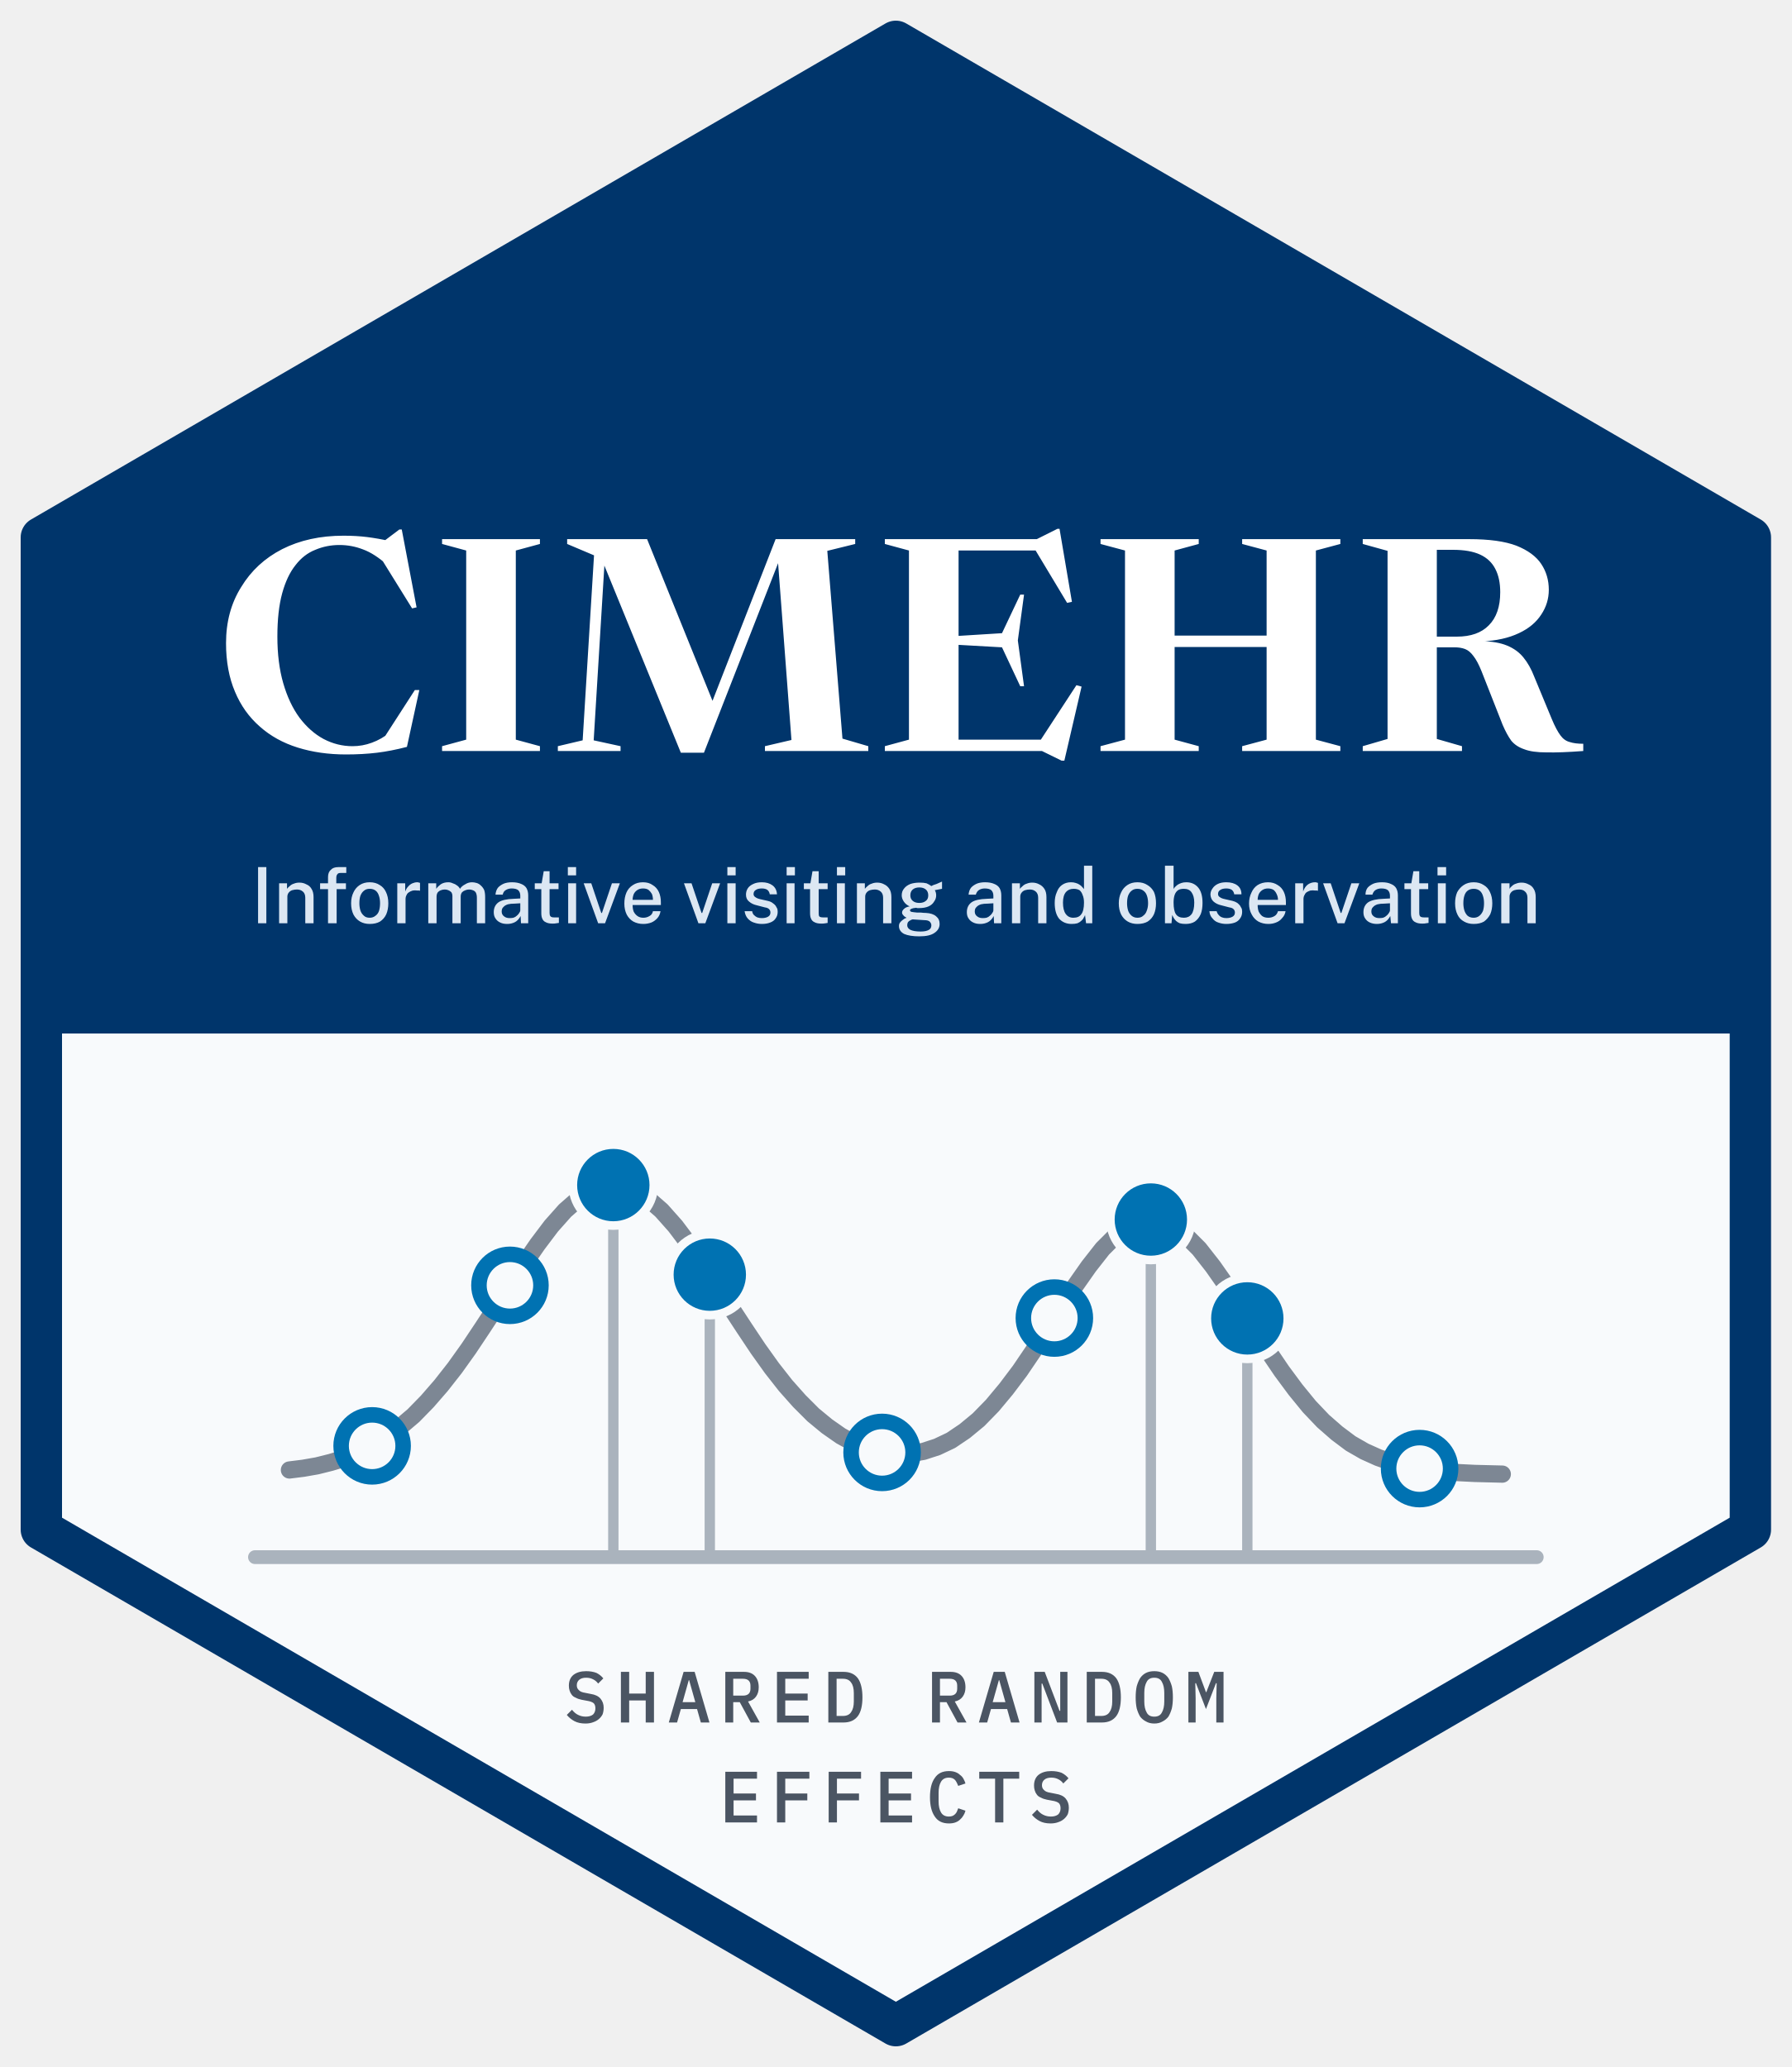
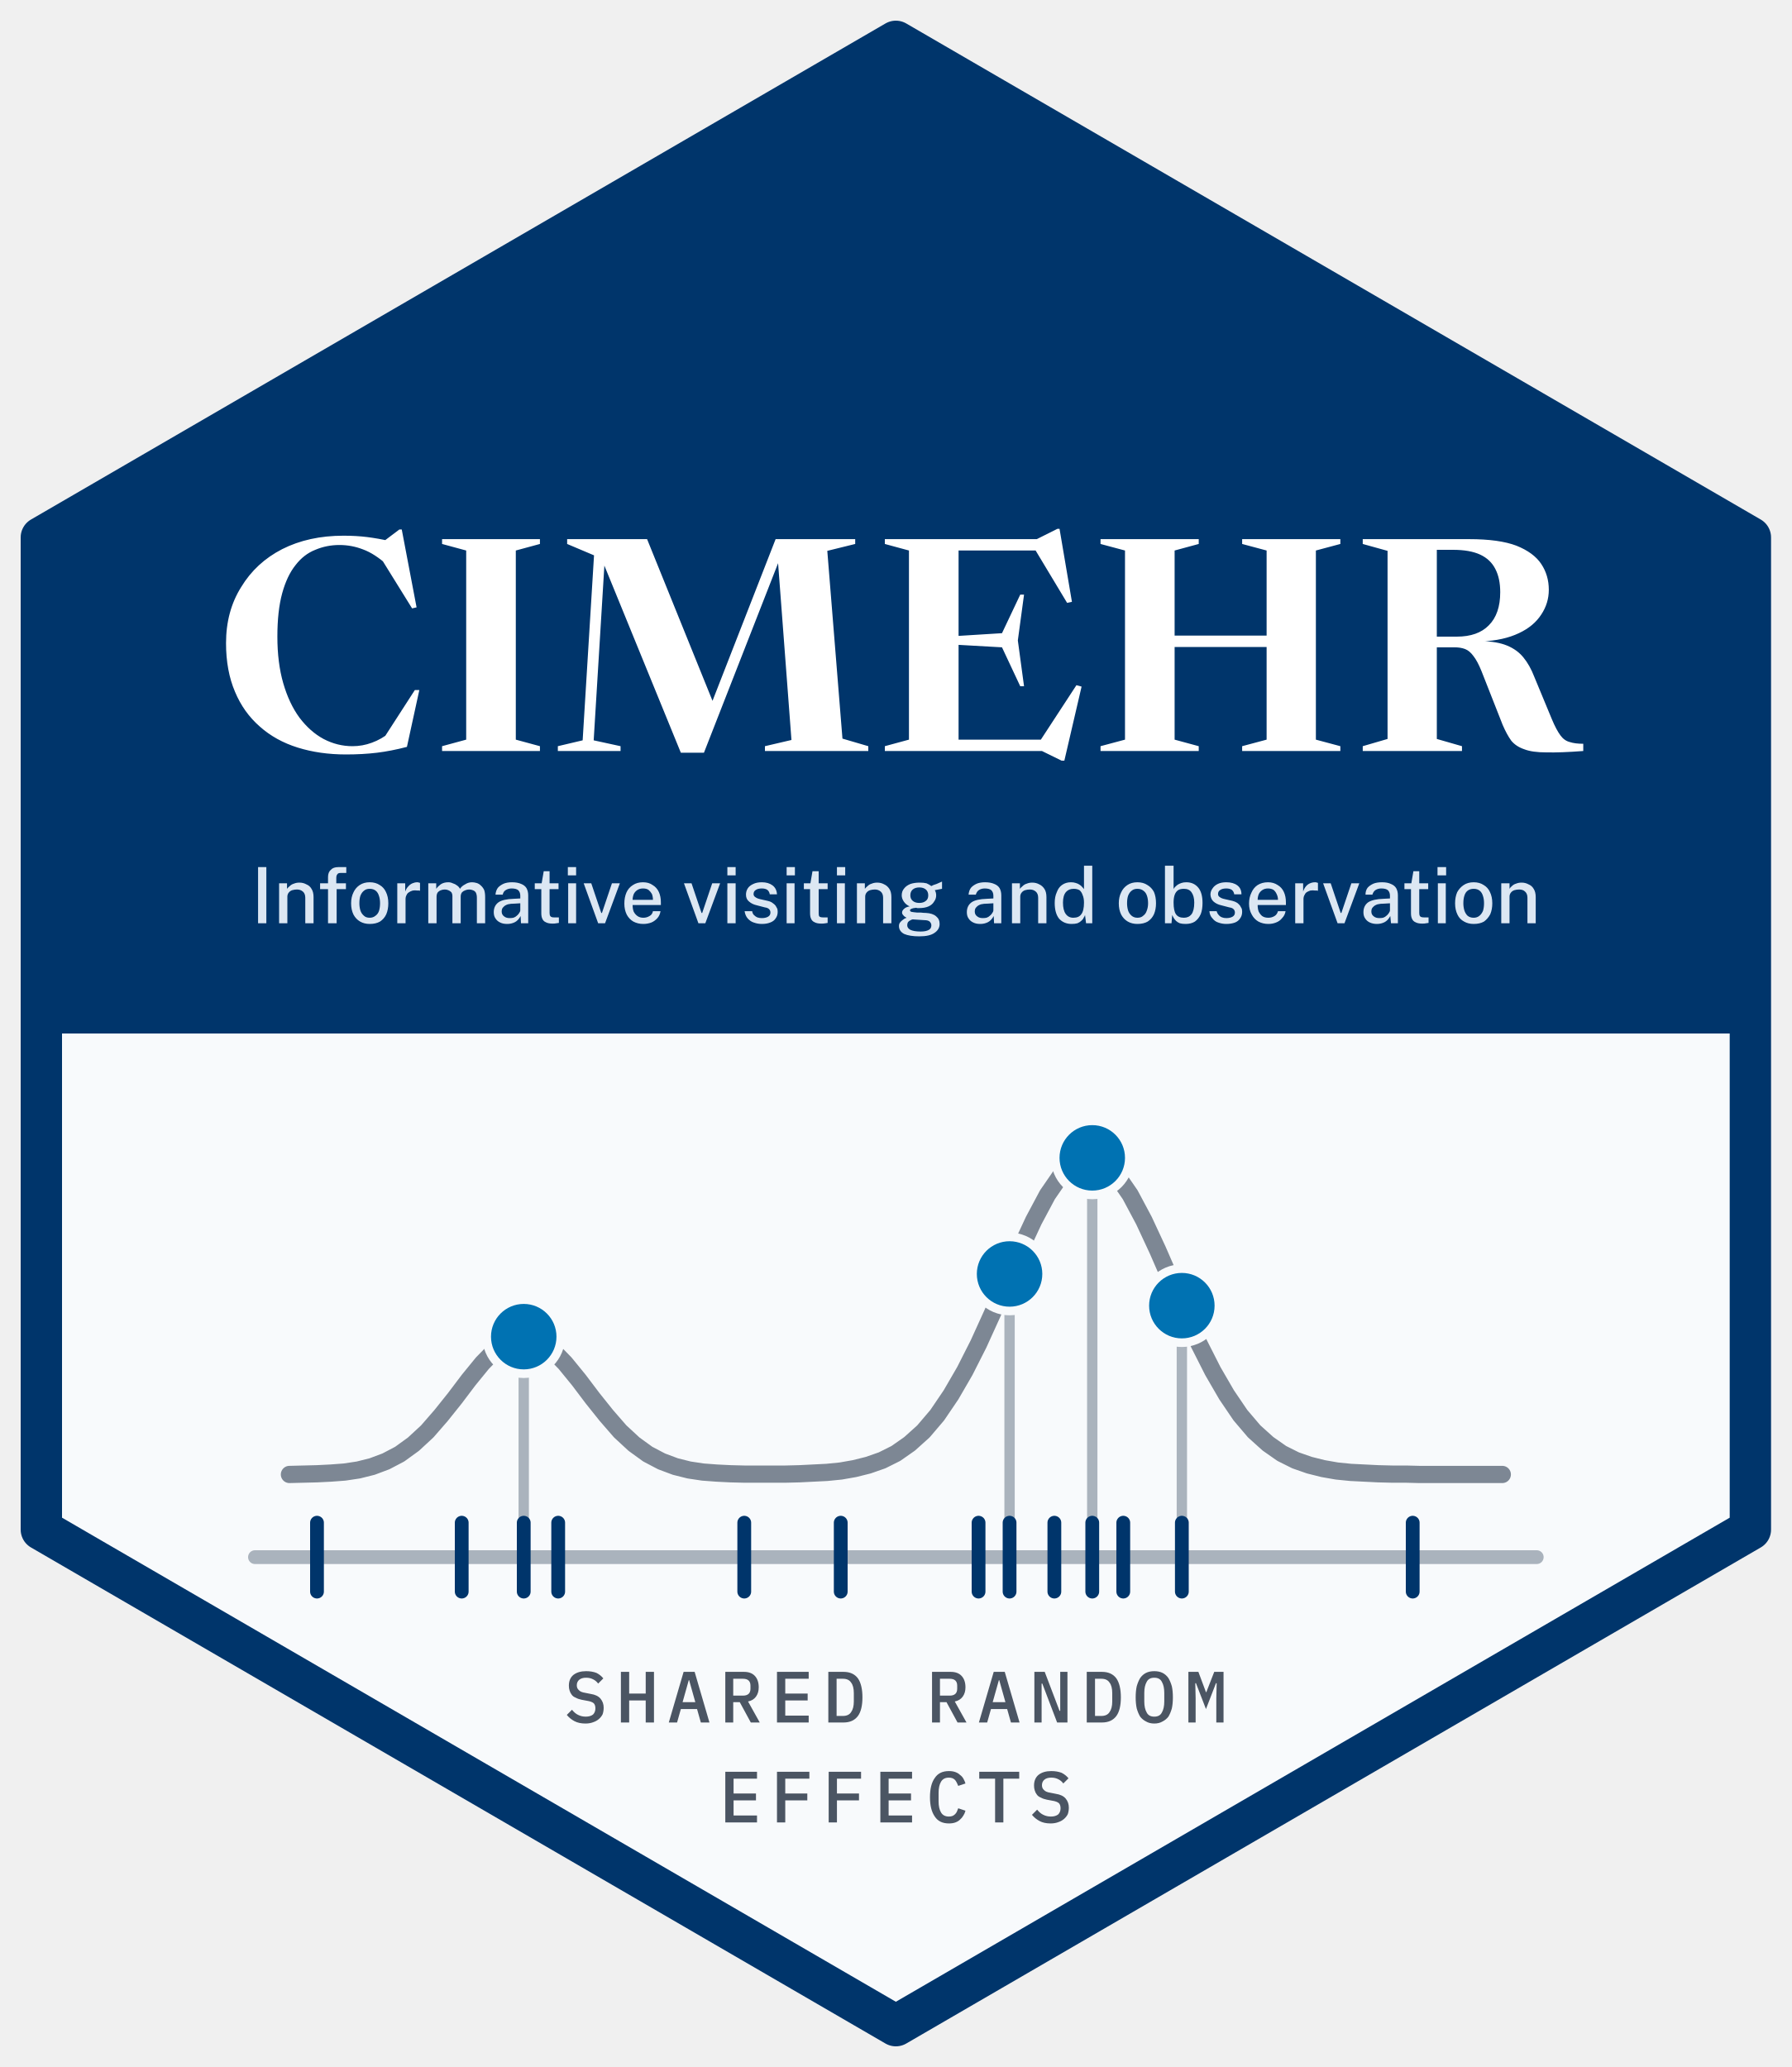
<svg xmlns="http://www.w3.org/2000/svg" width="520" height="600" viewBox="0 0 520 600" role="img" aria-labelledby="t d">
  <path d="M260 12 508 156v288L260 588 12 444V156Z" fill="#f8fafc" />
  <path d="M260 12 508 156V300H12V156Z" fill="#00356b" />
  <path d="M102.3 216.6Q105.2 216.6 107.9 215.6Q110.7 214.6 113.3 212.5L111.3 214.4L120.4 200.3H121.7L118.1 216.8Q113.5 218 109.4 218.5Q105.3 219 100.4 219Q92.8 219 86.4 217Q80 215 75.4 210.9Q70.7 206.8 68.2 200.8Q65.6 194.7 65.6 186.7Q65.6 177.4 70 170.4Q74.3 163.3 81.9 159.4Q89.6 155.5 99.7 155.5Q103.4 155.5 106.6 155.9Q109.7 156.3 113.5 157.1L110.2 158L115.9 153.7H116.6L120.9 176.3L119.6 176.6L109.8 160.8L112.5 164.1Q108.7 160.7 105.4 159.5Q102.1 158.2 98.5 158.2Q94.8 158.2 91.5 159.6Q88.2 160.9 85.8 164Q83.3 167.1 81.9 172.2Q80.5 177.3 80.5 184.8Q80.5 192.4 82.2 198.3Q83.9 204.2 86.9 208.3Q90 212.4 93.9 214.5Q97.9 216.6 102.3 216.6ZM156.7 216.6V218H128.3V216.6L135.3 214.7V159.8L128.3 157.9V156.5H156.7V157.9L149.7 159.8V214.7ZM244.5 214.4 252 216.6V218H222V216.6L229.7 214.8L225.7 161.9L226.4 162L204.3 218.5H197.6L174.8 162.7L175.5 162.6L172.3 214.9L180.1 216.6V218H161.9V216.6L169.1 214.9L172.4 161.2L164.6 157.9V156.5H187.8L207.5 205.2H206.1L225.1 156.5H248.2V157.9L240.1 159.9ZM297.2 172.6 295.4 185.9 297.2 199.2H296.1L290.8 187.9L273.1 186.9V184.9L290.8 183.8L296.1 172.6ZM311.1 174.7 309.7 175 299.6 158.2 306.5 159.8H269.8V156.5H300.9L306.9 153.5H307.5ZM301.1 216.2 312.4 198.9 313.9 199.3 308.9 220.8H308.1L302.4 218H269.8V214.7H307.5ZM256.8 218V216.6L263.8 214.7V159.8L256.8 157.9V156.5H278.2V218ZM340.9 214.7 347.9 216.6V218H319.4V216.6L326.5 214.7V159.8L319.4 157.9V156.5H347.9V157.9L340.9 159.8ZM381.9 214.7 389 216.6V218H360.5V216.6L367.6 214.7V159.8L360.5 157.9V156.5H389V157.9L381.9 159.8ZM333 187.8V184.5H375.3V187.8ZM422.8 184.8Q428.9 184.8 432.1 181.5Q435.4 178.2 435.4 171.9Q435.4 167.9 434 165.2Q432.6 162.4 429.6 161Q426.6 159.6 421.7 159.6H405.6L408 156.5H426.4Q435.1 156.5 440.1 158.4Q445.1 160.4 447.3 163.7Q449.5 167 449.5 171.2Q449.5 175.1 447.3 178.4Q445.1 181.8 440.8 183.8Q436.4 185.9 430 186.2V186.1Q434.5 186.2 437.4 187.4Q440.3 188.6 442.1 190.8Q444 193.1 445.3 196.5L450.4 208.8Q451.7 211.9 452.9 213.5Q454 215 455.6 215.4Q457.1 215.9 459.5 215.9V218Q452.9 218.5 448.8 218.4Q444.7 218.4 442.4 217.5Q440 216.7 438.6 215Q437.3 213.2 436.1 210.4L430 194.9Q428.8 191.9 427.6 190.4Q426.5 188.9 425.2 188.4Q423.9 187.9 422.1 187.9H407.7L405.2 184.8ZM417 156.5V214.5L424.3 216.6V218H395.5V216.6L402.7 214.5V159.9L395.5 157.9V156.5Z" fill="#fff" />
  <path d="M74.9 268V251.7H77.3V268ZM81 268V256.4H83.3V258Q83.6 257.6 84.1 257.2Q84.6 256.7 85.3 256.5Q86 256.2 86.9 256.2Q88 256.2 88.9 256.7Q89.9 257.1 90.4 258Q91 258.9 91 260.4V268H88.6V260.6Q88.6 259.4 87.9 258.8Q87.2 258.2 86.2 258.2Q85.5 258.2 84.8 258.4Q84.2 258.6 83.8 259.1Q83.4 259.6 83.4 260.3V268ZM95.2 268V258.1H92.9V256.4H95.2V254.6Q95.2 253.2 96 252.5Q96.7 251.7 98.2 251.7H100.5L100.5 253.4H98.8Q98.1 253.4 97.9 253.8Q97.6 254.1 97.6 254.9V256.4H100.4V258.1H97.7V268ZM107.3 268.2Q105.7 268.2 104.5 267.5Q103.3 266.8 102.6 265.5Q101.9 264.1 101.9 262.2Q101.9 260.4 102.6 259Q103.2 257.7 104.4 256.9Q105.6 256.1 107.3 256.1Q109 256.1 110.2 256.9Q111.4 257.6 112 258.9Q112.7 260.3 112.7 262.2Q112.7 264 112.1 265.4Q111.5 266.7 110.3 267.5Q109.1 268.2 107.3 268.2ZM107.3 266.4Q108.3 266.4 109 265.8Q109.7 265.3 110 264.4Q110.3 263.4 110.3 262.2Q110.3 261 110 260.1Q109.7 259.1 109.1 258.6Q108.4 258 107.3 258Q106.3 258 105.7 258.5Q105 259 104.6 260Q104.3 260.9 104.3 262.2Q104.3 263.3 104.6 264.3Q104.9 265.2 105.6 265.8Q106.2 266.4 107.3 266.4ZM115.3 268V256.4H117.6V258.8Q117.9 257.9 118.5 257.3Q119 256.7 119.7 256.4Q120.4 256.1 121.1 256.1Q121.4 256.1 121.6 256.2Q121.8 256.2 121.9 256.3V258.6Q121.8 258.5 121.6 258.5Q121.3 258.5 121.2 258.5Q120.4 258.4 119.8 258.5Q119.1 258.7 118.7 259Q118.2 259.3 118 259.8Q117.7 260.3 117.7 261V268ZM124.3 268V256.4H126.6V258Q127.1 257.3 127.9 256.7Q128.8 256.1 130.1 256.1Q130.8 256.1 131.4 256.4Q132.1 256.6 132.6 257Q133.2 257.4 133.5 258Q134 257.2 135 256.7Q135.9 256.1 137 256.1Q137.6 256.1 138.3 256.3Q139 256.5 139.5 257Q140.1 257.5 140.5 258.3Q140.8 259.1 140.8 260.4V268H138.4V260.6Q138.4 259.7 138.1 259.1Q137.8 258.6 137.2 258.4Q136.7 258.2 136.2 258.2Q135.6 258.2 135.1 258.4Q134.5 258.6 134.1 259Q133.7 259.5 133.7 260.3V268H131.3V260.1Q131.3 259.5 131 259Q130.6 258.6 130.1 258.4Q129.6 258.2 129.1 258.2Q128.5 258.2 128 258.4Q127.4 258.6 127 259.1Q126.7 259.6 126.7 260.3V268ZM147.2 268.2Q146 268.2 145.2 267.8Q144.3 267.4 143.8 266.6Q143.3 265.9 143.3 264.8Q143.3 262.9 144.7 261.9Q146 261 149.1 260.9L151 260.8V260Q151 259 150.4 258.4Q149.8 257.9 148.5 257.9Q147.6 257.9 146.9 258.3Q146.1 258.7 145.9 259.7H143.8Q143.9 258.5 144.5 257.7Q145.1 257 146.2 256.5Q147.2 256.1 148.6 256.1Q150.2 256.1 151.3 256.6Q152.3 257 152.8 257.8Q153.3 258.7 153.3 259.9V268H151.2L151.1 265.9Q150.4 267.2 149.4 267.7Q148.4 268.2 147.2 268.2ZM147.9 266.5Q148.5 266.5 149 266.4Q149.6 266.2 150 265.8Q150.4 265.5 150.7 265Q151 264.6 151 264.2V262.2L149.4 262.3Q148.2 262.3 147.4 262.5Q146.5 262.8 146.1 263.3Q145.6 263.7 145.6 264.6Q145.6 265.5 146.3 266Q146.9 266.5 147.9 266.5ZM160.4 268.1Q159.1 268.1 158.4 267.7Q157.7 267.4 157.4 266.7Q157.1 266.1 157.1 265.1V258.1H155.2V256.4H157.2L157.8 252.9H159.5V256.4H162.1V258.1H159.5L159.5 265Q159.5 265.6 159.7 265.9Q159.8 266.1 160.1 266.2Q160.3 266.3 160.8 266.3H162.2V267.9Q162 267.9 161.5 268Q161.1 268.1 160.4 268.1ZM164.9 268V256.4H167.2V268ZM164.8 254.1V251.7H167.2V254.1ZM173.6 268 169.4 256.4H171.6L174.5 265H174.7L177.6 256.4H179.9L175.6 268ZM186.7 268.2Q185.1 268.2 183.8 267.5Q182.6 266.8 181.9 265.5Q181.2 264.1 181.2 262.3Q181.2 260.5 181.8 259.1Q182.4 257.7 183.7 256.9Q184.9 256.1 186.6 256.1Q188.3 256.1 189.4 256.9Q190.6 257.6 191.2 258.9Q191.8 260.2 191.8 261.9V262.7H183.6Q183.6 263.8 183.9 264.6Q184.3 265.4 185 265.9Q185.7 266.4 186.7 266.4Q187.7 266.4 188.5 265.9Q189.3 265.5 189.5 264.5H191.7Q191.5 265.7 190.8 266.5Q190 267.4 189 267.8Q187.9 268.2 186.7 268.2ZM183.6 261.2H189.5Q189.5 260.3 189.2 259.5Q188.8 258.8 188.2 258.3Q187.6 257.9 186.6 257.9Q185.6 257.9 184.9 258.4Q184.2 258.9 183.9 259.6Q183.6 260.4 183.6 261.2ZM202.7 268 198.5 256.4H200.7L203.6 265H203.8L206.7 256.4H209L204.7 268ZM211.1 268V256.4H213.5V268ZM211.1 254.1V251.7H213.5V254.1ZM221.1 268.2Q219.9 268.2 218.8 267.8Q217.8 267.5 217 266.6Q216.3 265.8 216.1 264.5H218.3Q218.4 265.2 218.8 265.6Q219.3 266.1 219.8 266.3Q220.4 266.5 221.1 266.5Q222.2 266.5 222.9 266.1Q223.6 265.7 223.6 264.9Q223.6 264.3 223.2 263.9Q222.8 263.5 222 263.4L219.7 262.8Q218.3 262.5 217.4 261.7Q216.5 261 216.5 259.7Q216.5 258.7 217 257.9Q217.5 257.1 218.6 256.6Q219.6 256.1 221.1 256.1Q223 256.1 224.2 257Q225.4 257.9 225.5 259.6H223.4Q223.3 258.8 222.7 258.3Q222.1 257.9 221.1 257.9Q220 257.9 219.4 258.3Q218.7 258.7 218.7 259.5Q218.7 260.1 219.2 260.4Q219.7 260.8 220.6 261L222.8 261.5Q223.7 261.7 224.2 262.1Q224.8 262.5 225.1 262.9Q225.4 263.4 225.6 263.8Q225.7 264.3 225.7 264.7Q225.7 265.8 225.1 266.6Q224.6 267.4 223.5 267.8Q222.5 268.2 221.1 268.2ZM228.3 268V256.4H230.6V268ZM228.3 254.1V251.7H230.7V254.1ZM238.4 268.1Q237.1 268.1 236.4 267.7Q235.7 267.4 235.4 266.7Q235.1 266.1 235.1 265.1V258.1H233.3V256.4H235.2L235.8 252.9H237.6V256.4H240.2V258.1H237.6L237.6 265Q237.6 265.6 237.7 265.9Q237.8 266.1 238.1 266.2Q238.4 266.3 238.9 266.3H240.2V267.9Q240 267.9 239.6 268Q239.1 268.1 238.4 268.1ZM242.9 268V256.4H245.2V268ZM242.9 254.1V251.7H245.3V254.1ZM248.7 268V256.4H251V258Q251.3 257.6 251.8 257.2Q252.3 256.7 253 256.5Q253.7 256.2 254.6 256.2Q255.7 256.2 256.6 256.7Q257.5 257.1 258.1 258Q258.7 258.9 258.7 260.4V268H256.3V260.6Q256.3 259.4 255.6 258.8Q254.9 258.2 253.9 258.2Q253.2 258.2 252.5 258.4Q251.9 258.6 251.5 259.1Q251.1 259.6 251.1 260.3V268ZM266.8 271.8Q264 271.8 262.4 271.1Q260.9 270.3 260.9 268.8Q260.9 268.2 261.2 267.8Q261.5 267.4 261.9 267.1Q262.3 266.8 262.6 266.6Q263 266.5 263.1 266.4Q262.9 266.3 262.6 266.1Q262.3 265.9 262.1 265.6Q261.8 265.3 261.8 264.9Q261.8 264.3 262.4 263.8Q262.9 263.3 264 263.1Q262.9 262.6 262.3 261.7Q261.7 260.8 261.7 259.9Q261.7 258.7 262.4 257.9Q263 257.1 264.2 256.6Q265.4 256.2 266.9 256.2Q268.1 256.2 268.9 256.4Q269.6 256.7 270.3 257.2Q270.5 257.1 270.9 256.9Q271.3 256.8 271.8 256.6Q272.2 256.4 272.7 256.2Q273.1 256 273.4 255.9L273.4 258L271.3 258.4Q271.5 258.7 271.6 259.1Q271.7 259.5 271.7 259.9Q271.7 260.9 271.1 261.7Q270.6 262.6 269.5 263.1Q268.4 263.6 266.7 263.6Q266.6 263.6 266.3 263.6Q266.1 263.6 265.9 263.5Q264.9 263.6 264.5 263.8Q264.1 264 264.1 264.2Q264.1 264.6 264.6 264.7Q265.1 264.8 266.2 264.9Q266.7 264.9 267.3 264.9Q268 265 268.7 265Q270.7 265.1 271.7 266Q272.7 266.8 272.7 268.2Q272.7 269.8 271.2 270.8Q269.8 271.8 266.8 271.8ZM267.2 270.4Q268.8 270.4 269.6 269.9Q270.3 269.5 270.3 268.6Q270.3 268 269.8 267.5Q269.3 267.1 268.3 267.1L265.2 266.9Q264.8 266.8 264.3 267.1Q263.8 267.3 263.5 267.7Q263.3 268.1 263.3 268.6Q263.3 269.4 264.2 269.9Q265.2 270.4 267.2 270.4ZM266.8 262.1Q268 262.1 268.7 261.5Q269.4 261 269.4 259.9Q269.4 258.8 268.7 258.2Q268 257.6 266.8 257.6Q265.6 257.6 264.9 258.2Q264.2 258.8 264.2 259.9Q264.2 260.9 264.9 261.5Q265.6 262.1 266.8 262.1ZM284.5 268.2Q283.3 268.2 282.5 267.8Q281.6 267.4 281.1 266.6Q280.6 265.9 280.6 264.8Q280.6 262.9 282 261.9Q283.3 261 286.4 260.9L288.3 260.8V260Q288.3 259 287.7 258.4Q287.1 257.9 285.8 257.9Q284.9 257.9 284.2 258.3Q283.5 258.7 283.2 259.7H281.1Q281.2 258.5 281.8 257.7Q282.4 257 283.5 256.5Q284.5 256.1 285.9 256.1Q287.5 256.1 288.6 256.6Q289.6 257 290.1 257.8Q290.6 258.7 290.6 259.9V268H288.5L288.4 265.9Q287.7 267.2 286.7 267.7Q285.7 268.2 284.5 268.2ZM285.2 266.5Q285.8 266.5 286.3 266.4Q286.9 266.2 287.3 265.8Q287.7 265.5 288 265Q288.3 264.6 288.3 264.2V262.2L286.7 262.3Q285.5 262.3 284.7 262.5Q283.8 262.8 283.4 263.3Q282.9 263.7 282.9 264.6Q282.9 265.5 283.6 266Q284.2 266.5 285.2 266.5ZM293.7 268V256.4H296V258Q296.3 257.6 296.8 257.2Q297.3 256.7 298 256.5Q298.7 256.2 299.6 256.2Q300.7 256.2 301.6 256.7Q302.5 257.1 303.1 258Q303.7 258.9 303.7 260.4V268H301.3V260.6Q301.3 259.4 300.6 258.8Q299.9 258.2 298.9 258.2Q298.2 258.2 297.5 258.4Q296.9 258.6 296.5 259.1Q296.1 259.6 296.1 260.3V268ZM311 268.2Q308.8 268.2 307.4 266.7Q306.1 265.1 306.1 262.1Q306.1 260.3 306.7 259Q307.2 257.6 308.2 256.9Q309.3 256.1 310.8 256.1Q311.6 256.1 312.2 256.3Q312.9 256.5 313.3 256.8Q313.8 257.1 314.1 257.5Q314.4 257.8 314.6 258.1V251.3H317V268H315.2L314.9 265.6Q314.8 266 314.5 266.4Q314.3 266.9 313.8 267.3Q313.4 267.7 312.7 268Q312 268.2 311 268.2ZM311.5 266.4Q313.1 266.4 313.8 265.4Q314.6 264.4 314.6 262Q314.6 260.7 314.2 259.8Q313.9 258.9 313.3 258.4Q312.6 258 311.6 258Q310.2 258 309.4 258.9Q308.5 259.9 308.5 262Q308.5 264.2 309.3 265.3Q310.1 266.4 311.5 266.4ZM330.1 268.2Q328.5 268.2 327.3 267.5Q326.1 266.8 325.4 265.5Q324.7 264.1 324.7 262.2Q324.7 260.4 325.4 259Q326 257.7 327.2 256.9Q328.4 256.1 330.1 256.1Q331.8 256.1 333 256.9Q334.2 257.6 334.9 258.9Q335.5 260.3 335.5 262.2Q335.5 264 334.9 265.4Q334.3 266.7 333.1 267.5Q331.9 268.2 330.1 268.2ZM330.1 266.4Q331.2 266.4 331.8 265.8Q332.5 265.3 332.8 264.4Q333.2 263.4 333.2 262.2Q333.2 261 332.9 260.1Q332.6 259.1 331.9 258.6Q331.2 258 330.1 258Q329.1 258 328.5 258.5Q327.8 259 327.4 260Q327.1 260.9 327.1 262.2Q327.1 263.3 327.4 264.3Q327.7 265.2 328.4 265.8Q329.1 266.4 330.1 266.4ZM344.1 268.2Q343.1 268.2 342.4 268Q341.7 267.7 341.3 267.3Q340.9 266.9 340.6 266.4Q340.4 266 340.2 265.6L340 268H338.1V251.3H340.6V258.1Q340.7 257.8 341 257.5Q341.4 257.1 341.8 256.8Q342.3 256.5 342.9 256.3Q343.5 256.1 344.3 256.1Q346.5 256.1 347.8 257.7Q349 259.2 349 262.1Q349 264 348.5 265.3Q347.9 266.7 346.8 267.5Q345.7 268.2 344.1 268.2ZM343.6 266.4Q345 266.4 345.8 265.4Q346.6 264.3 346.6 262Q346.6 260.1 345.8 259Q345.1 258 343.6 258Q342.5 258 341.9 258.4Q341.2 258.9 340.9 259.8Q340.6 260.7 340.6 262Q340.6 264.4 341.3 265.4Q342 266.4 343.6 266.4ZM355.9 268.2Q354.7 268.2 353.6 267.8Q352.6 267.5 351.9 266.6Q351.1 265.8 351 264.5H353.1Q353.3 265.2 353.7 265.6Q354.1 266.1 354.7 266.3Q355.2 266.5 355.9 266.5Q357 266.5 357.7 266.1Q358.4 265.7 358.4 264.9Q358.4 264.3 358 263.9Q357.6 263.5 356.8 263.4L354.5 262.8Q353.1 262.5 352.2 261.7Q351.4 261 351.3 259.7Q351.3 258.7 351.9 257.9Q352.4 257.1 353.4 256.6Q354.4 256.1 355.9 256.1Q357.9 256.1 359.1 257Q360.3 257.9 360.3 259.6H358.2Q358.1 258.8 357.5 258.3Q356.9 257.9 355.9 257.9Q354.8 257.9 354.2 258.3Q353.5 258.7 353.5 259.5Q353.5 260.1 354 260.4Q354.5 260.8 355.5 261L357.7 261.5Q358.5 261.7 359.1 262.1Q359.6 262.5 359.9 262.9Q360.2 263.4 360.4 263.8Q360.5 264.3 360.5 264.7Q360.5 265.8 359.9 266.6Q359.4 267.4 358.4 267.8Q357.3 268.2 355.9 268.2ZM368.1 268.2Q366.5 268.2 365.2 267.5Q364 266.8 363.3 265.5Q362.5 264.1 362.5 262.3Q362.5 260.5 363.2 259.1Q363.8 257.7 365 256.9Q366.3 256.1 368 256.1Q369.6 256.1 370.8 256.9Q372 257.6 372.6 258.9Q373.2 260.2 373.2 261.9V262.7H365Q365 263.8 365.3 264.6Q365.7 265.4 366.3 265.9Q367 266.4 368.1 266.4Q369.1 266.4 369.9 265.9Q370.6 265.5 370.9 264.5H373.1Q372.9 265.7 372.1 266.5Q371.4 267.4 370.3 267.8Q369.3 268.2 368.1 268.2ZM365 261.2H370.9Q370.9 260.3 370.5 259.5Q370.2 258.8 369.6 258.3Q368.9 257.9 368 257.9Q367 257.9 366.3 258.4Q365.6 258.9 365.3 259.6Q365 260.4 365 261.2ZM375.9 268V256.4H378.2V258.8Q378.5 257.9 379 257.3Q379.5 256.7 380.2 256.4Q380.9 256.1 381.7 256.1Q382 256.1 382.2 256.2Q382.4 256.2 382.5 256.3V258.6Q382.4 258.5 382.1 258.5Q381.9 258.5 381.7 258.5Q381 258.4 380.3 258.5Q379.7 258.7 379.2 259Q378.8 259.3 378.6 259.8Q378.3 260.3 378.3 261V268ZM388.2 268 384 256.4H386.2L389.1 265H389.3L392.2 256.4H394.5L390.2 268ZM399.6 268.2Q398.5 268.2 397.6 267.8Q396.7 267.4 396.2 266.6Q395.7 265.9 395.7 264.8Q395.7 262.9 397.1 261.9Q398.5 261 401.5 260.9L403.4 260.8V260Q403.4 259 402.8 258.4Q402.2 257.9 400.9 257.9Q400 257.9 399.3 258.3Q398.6 258.7 398.3 259.7H396.3Q396.3 258.5 396.9 257.7Q397.5 257 398.6 256.5Q399.6 256.1 401.1 256.1Q402.7 256.1 403.7 256.6Q404.7 257 405.2 257.8Q405.7 258.7 405.7 259.9V268H403.7L403.5 265.9Q402.8 267.2 401.8 267.7Q400.8 268.2 399.6 268.2ZM400.3 266.5Q400.9 266.5 401.4 266.4Q402 266.2 402.4 265.8Q402.8 265.5 403.1 265Q403.4 264.6 403.4 264.2V262.2L401.8 262.3Q400.6 262.3 399.8 262.5Q398.9 262.8 398.5 263.3Q398 263.7 398 264.6Q398 265.5 398.7 266Q399.3 266.5 400.3 266.5ZM412.8 268.1Q411.5 268.1 410.8 267.7Q410.1 267.4 409.8 266.7Q409.5 266.1 409.5 265.1V258.1H407.6V256.4H409.6L410.2 252.9H411.9V256.4H414.5V258.1H411.9L411.9 265Q411.9 265.6 412.1 265.9Q412.2 266.1 412.5 266.2Q412.8 266.3 413.3 266.3H414.6V267.9Q414.4 267.9 413.9 268Q413.5 268.1 412.8 268.1ZM417.3 268V256.4H419.6V268ZM417.2 254.1V251.7H419.7V254.1ZM427.7 268.2Q426.1 268.2 424.9 267.5Q423.6 266.8 423 265.5Q422.3 264.1 422.3 262.2Q422.3 260.4 422.9 259Q423.6 257.7 424.8 256.9Q426 256.1 427.7 256.1Q429.4 256.1 430.6 256.9Q431.8 257.6 432.4 258.9Q433.1 260.3 433.1 262.2Q433.1 264 432.5 265.4Q431.8 266.7 430.7 267.5Q429.5 268.2 427.7 268.2ZM427.7 266.4Q428.7 266.4 429.4 265.8Q430 265.3 430.4 264.4Q430.7 263.4 430.7 262.2Q430.7 261 430.4 260.1Q430.1 259.1 429.5 258.6Q428.8 258 427.7 258Q426.7 258 426 258.5Q425.3 259 425 260Q424.7 260.9 424.7 262.2Q424.7 263.3 425 264.3Q425.3 265.2 425.9 265.8Q426.6 266.4 427.7 266.4ZM435.7 268V256.4H438.1V258Q438.3 257.6 438.8 257.2Q439.3 256.7 440 256.5Q440.7 256.2 441.6 256.2Q442.7 256.2 443.6 256.7Q444.6 257.1 445.1 258Q445.7 258.9 445.7 260.4V268H443.3V260.6Q443.3 259.4 442.6 258.8Q442 258.2 440.9 258.2Q440.2 258.2 439.5 258.4Q438.9 258.6 438.5 259.1Q438.1 259.6 438.1 260.3V268Z" fill="#dce7f3" />
  <path d="M74 452H446" stroke="#aab3bd" stroke-width="4" stroke-linecap="round" />
-   <path d="M84 426.7 88 426.2 92 425.5 96 424.5 100 423.3 104 421.7 108 419.7 112 417.3 116 414.3 120 410.9 124 406.8 128 402.2 132 397.1 136 391.5 140 385.5 144 379.4 148 373.1 152 367 156 361.2 160 355.9 164 351.4 168 347.9 172 345.4 176 344.2 180 344.2 184 345.4 188 347.9 192 351.4 196 355.9 200 361.2 204 367 208 373.1 212 379.4 216 385.5 220 391.5 224 397.1 228 402.2 232 406.7 236 410.7 240 414 244 416.8 248 419 252 420.6 256 421.6 260 422.1 264 422 268 421.3 272 420 276 418.1 280 415.4 284 412.1 288 408 292 403.2 296 397.9 300 392 304 385.8 308 379.5 312 373.3 316 367.6 320 362.5 324 358.5 328 355.6 332 354.2 336 354.2 340 355.6 344 358.5 348 362.5 352 367.6 356 373.3 360 379.5 364 385.8 368 392.1 372 398 376 403.4 380 408.3 384 412.5 388 416 392 419 396 421.3 400 423.1 404 424.5 408 425.6 412 426.3 416 426.9 420 427.3 424 427.5 428 427.7 432 427.8 436 427.9" fill="none" stroke="#7d8794" stroke-width="5" stroke-linecap="round" stroke-linejoin="round" />
-   <path d="M178 452V344" stroke="#aab3bd" stroke-width="3" />
-   <path d="M206 452V370" stroke="#aab3bd" stroke-width="3" />
-   <path d="M334 452V354" stroke="#aab3bd" stroke-width="3" />
-   <path d="M362 452V382.7" stroke="#aab3bd" stroke-width="3" />
-   <circle cx="108" cy="419.7" r="9" fill="#f8fafc" stroke="#0072b2" stroke-width="4.5" />
-   <circle cx="148" cy="373.1" r="9" fill="#f8fafc" stroke="#0072b2" stroke-width="4.5" />
-   <circle cx="178" cy="344" r="10.5" fill="#0072b2" stroke="#f8fafc" stroke-width="5" paint-order="stroke" />
-   <circle cx="206" cy="370" r="10.5" fill="#0072b2" stroke="#f8fafc" stroke-width="5" paint-order="stroke" />
-   <circle cx="256" cy="421.6" r="9" fill="#f8fafc" stroke="#0072b2" stroke-width="4.5" />
-   <circle cx="306" cy="382.6" r="9" fill="#f8fafc" stroke="#0072b2" stroke-width="4.5" />
-   <circle cx="334" cy="354" r="10.5" fill="#0072b2" stroke="#f8fafc" stroke-width="5" paint-order="stroke" />
-   <circle cx="362" cy="382.7" r="10.5" fill="#0072b2" stroke="#f8fafc" stroke-width="5" paint-order="stroke" />
-   <circle cx="412" cy="426.3" r="9" fill="#f8fafc" stroke="#0072b2" stroke-width="4.5" />
+   <path d="M84 428 88 427.9 92 427.8 96 427.6 100 427.3 104 426.7 108 425.7 112 424.2 116 422.1 120 419.2 124 415.5 128 410.9 132 405.9 136 400.6 140 395.7 144 391.6 148 388.9 152 388 156 388.9 160 391.6 164 395.7 168 400.6 172 405.9 176 410.9 180 415.5 184 419.2 188 422.1 192 424.2 196 425.7 200 426.7 204 427.3 208 427.6 212 427.8 216 427.9 220 427.9 224 427.9 228 427.9 232 427.8 236 427.6 240 427.4 244 427 248 426.3 252 425.3 256 423.9 260 421.9 264 419.1 268 415.5 272 410.8 276 404.9 280 398 284 390.1 288 381.3 292 372.1 296 362.9 300 354.3 304 346.8 308 341 312 337.3 316 336 320 337.3 324 341 328 346.8 332 354.3 336 362.9 340 372.1 344 381.3 348 390.1 352 398 356 404.9 360 410.8 364 415.5 368 419.1 372 421.9 376 423.9 380 425.3 384 426.3 388 427 392 427.4 396 427.6 400 427.8 404 427.9 408 427.9 412 428 416 428 420 428 424 428 428 428 432 428 436 428" fill="none" stroke="#7d8794" stroke-width="5" stroke-linecap="round" stroke-linejoin="round" />
+   <path d="M152 452V388" stroke="#aab3bd" stroke-width="3" />
+   <path d="M293 452V369.8" stroke="#aab3bd" stroke-width="3" />
+   <path d="M317 452V336.1" stroke="#aab3bd" stroke-width="3" />
+   <path d="M343 452V379" stroke="#aab3bd" stroke-width="3" />
+   <path d="M92 442v20" stroke="#00356b" stroke-width="4" stroke-linecap="round" />
+   <path d="M134 442v20" stroke="#00356b" stroke-width="4" stroke-linecap="round" />
+   <path d="M152 442v20" stroke="#00356b" stroke-width="4" stroke-linecap="round" />
+   <path d="M162 442v20" stroke="#00356b" stroke-width="4" stroke-linecap="round" />
+   <path d="M216 442v20" stroke="#00356b" stroke-width="4" stroke-linecap="round" />
+   <path d="M244 442v20" stroke="#00356b" stroke-width="4" stroke-linecap="round" />
+   <path d="M284 442v20" stroke="#00356b" stroke-width="4" stroke-linecap="round" />
+   <path d="M293 442v20" stroke="#00356b" stroke-width="4" stroke-linecap="round" />
+   <path d="M306 442v20" stroke="#00356b" stroke-width="4" stroke-linecap="round" />
+   <path d="M317 442v20" stroke="#00356b" stroke-width="4" stroke-linecap="round" />
+   <path d="M326 442v20" stroke="#00356b" stroke-width="4" stroke-linecap="round" />
+   <path d="M343 442v20" stroke="#00356b" stroke-width="4" stroke-linecap="round" />
+   <path d="M410 442v20" stroke="#00356b" stroke-width="4" stroke-linecap="round" />
+   <circle cx="152" cy="388" r="9.5" fill="#0072b2" stroke="#f8fafc" stroke-width="5" paint-order="stroke" />
+   <circle cx="293" cy="369.8" r="9.5" fill="#0072b2" stroke="#f8fafc" stroke-width="5" paint-order="stroke" />
+   <circle cx="317" cy="336.1" r="9.5" fill="#0072b2" stroke="#f8fafc" stroke-width="5" paint-order="stroke" />
+   <circle cx="343" cy="379" r="9.5" fill="#0072b2" stroke="#f8fafc" stroke-width="5" paint-order="stroke" />
  <path d="M169.9 500.3Q168 500.3 166.7 499.6Q165.4 498.9 164.5 497.8L166 496.3Q166.9 497.4 167.8 497.8Q168.8 498.3 170 498.3Q171.3 498.3 172.1 497.7Q172.8 497 172.8 495.9Q172.8 494.9 172.3 494.4Q171.7 493.9 170.4 493.7L168.8 493.4Q167.8 493.2 167.1 492.8Q166.3 492.5 165.9 491.9Q165.5 491.4 165.3 490.7Q165.1 490.1 165.1 489.3Q165.1 487.3 166.4 486.2Q167.8 485.1 170.1 485.1Q171.8 485.1 173.1 485.6Q174.3 486.2 175.1 487.2L173.6 488.7Q173 487.9 172.2 487.5Q171.3 487 170.1 487Q168.8 487 168.1 487.6Q167.4 488.2 167.4 489.2Q167.4 490.1 168 490.6Q168.5 491.2 169.9 491.4L171.4 491.7Q173.4 492 174.3 493.1Q175.2 494.2 175.2 495.7Q175.2 496.7 174.9 497.6Q174.5 498.4 173.8 499Q173.1 499.6 172.2 499.9Q171.2 500.3 169.9 500.3ZM187.4 493.6H182.6V500H180.2V485.3H182.6V491.6H187.4V485.3H189.8V500H187.4ZM203.4 500 202.3 496.1H197.6L196.5 500H194.1L198.4 485.3H201.6L205.9 500ZM200 487.7H199.9L198.1 494.1H201.8ZM212.8 500H210.5V485.3H215.9Q218 485.3 219.1 486.5Q220.2 487.7 220.2 489.8Q220.2 491.4 219.4 492.5Q218.6 493.6 217.1 493.9L220.5 500H217.9L214.7 494.1H212.8ZM215.6 492.2Q217.8 492.2 217.8 490.2V489.3Q217.8 487.3 215.6 487.3H212.8V492.2ZM225.5 500V485.3H234.7V487.3H227.9V491.6H234.4V493.6H227.9V498H234.7V500ZM240.4 485.3H244.8Q247.6 485.3 249 487.2Q250.3 489.1 250.3 492.7Q250.3 496.3 249 498.1Q247.6 500 244.8 500H240.4ZM244.6 498.1Q246.3 498.1 247 497Q247.8 495.9 247.8 493.9V491.5Q247.8 489.4 247 488.4Q246.3 487.3 244.6 487.3H242.8V498.1ZM272.8 500H270.5V485.3H275.9Q278 485.3 279.1 486.5Q280.2 487.7 280.2 489.8Q280.2 491.4 279.4 492.5Q278.6 493.6 277.1 493.9L280.5 500H277.9L274.7 494.1H272.8ZM275.6 492.2Q277.8 492.2 277.8 490.2V489.3Q277.8 487.3 275.6 487.3H272.8V492.2ZM293.4 500 292.3 496.1H287.6L286.5 500H284.1L288.4 485.3H291.6L295.9 500ZM290 487.7H289.9L288.1 494.1H291.8ZM302.5 488.7H302.3V500H300.2V485.3H303.2L307.5 496.6H307.7V485.3H309.8V500H306.8ZM315.4 485.3H319.8Q322.6 485.3 324 487.2Q325.3 489.1 325.3 492.7Q325.3 496.3 324 498.1Q322.6 500 319.8 500H315.4ZM319.6 498.1Q321.3 498.1 322 497Q322.8 495.9 322.8 493.9V491.5Q322.8 489.4 322 488.4Q321.3 487.3 319.6 487.3H317.8V498.1ZM335 500.3Q333.6 500.3 332.6 499.7Q331.6 499.2 330.9 498.3Q330.3 497.3 329.9 495.9Q329.6 494.5 329.6 492.7Q329.6 490.9 329.9 489.5Q330.3 488.1 330.9 487.1Q331.6 486.1 332.6 485.6Q333.6 485.1 335 485.1Q336.4 485.1 337.4 485.6Q338.4 486.1 339.1 487.1Q339.7 488.1 340.1 489.5Q340.4 490.9 340.4 492.7Q340.4 494.5 340.1 495.9Q339.7 497.3 339.1 498.3Q338.4 499.2 337.4 499.7Q336.4 500.3 335 500.3ZM335 498.3Q336.6 498.3 337.2 497.1Q337.9 495.9 337.9 493.9V491.4Q337.9 489.4 337.2 488.2Q336.6 487 335 487Q333.4 487 332.8 488.2Q332.1 489.4 332.1 491.4V493.9Q332.1 495.9 332.8 497.1Q333.4 498.3 335 498.3ZM353 493 353.1 488.6H352.9L350 496.1L347.1 488.6H346.9L347 493V500H344.9V485.3H347.8L350 491.2H350.1L352.4 485.3H355.1V500H353Z" fill="#4b5563" />
  <path d="M210.5 529V514.3H219.7V516.3H212.9V520.6H219.4V522.6H212.9V527H219.7V529ZM225.5 529V514.3H234.9V516.3H227.9V520.6H234.3V522.6H227.9V529ZM240.5 529V514.3H249.9V516.3H242.9V520.6H249.3V522.6H242.9V529ZM255.5 529V514.3H264.7V516.3H257.9V520.6H264.4V522.6H257.9V527H264.7V529ZM275.4 529.3Q272.6 529.3 271.3 527.3Q269.9 525.3 269.9 521.7Q269.9 518 271.3 516.1Q272.6 514.1 275.4 514.1Q276.5 514.1 277.3 514.4Q278.1 514.7 278.6 515.2Q279.2 515.6 279.6 516.3Q280 517 280.2 517.7L278.1 518.4Q277.9 517.9 277.7 517.5Q277.5 517.1 277.2 516.7Q276.9 516.4 276.5 516.2Q276 516 275.4 516Q273.8 516 273.1 517.2Q272.4 518.4 272.4 520.4V522.9Q272.4 524.9 273.1 526.1Q273.8 527.3 275.4 527.3Q276 527.3 276.5 527.1Q276.9 526.9 277.2 526.6Q277.5 526.3 277.7 525.9Q277.9 525.4 278.1 524.9L280.2 525.6Q280 526.4 279.6 527Q279.2 527.7 278.6 528.2Q278.1 528.7 277.3 529Q276.5 529.3 275.4 529.3ZM291.2 516.3V529H288.8V516.3H284.2V514.3H295.8V516.3ZM304.9 529.3Q303 529.3 301.7 528.6Q300.4 527.9 299.5 526.8L301 525.3Q301.9 526.4 302.8 526.8Q303.8 527.3 305 527.3Q306.3 527.3 307.1 526.7Q307.8 526 307.8 524.9Q307.8 523.9 307.3 523.4Q306.7 522.9 305.4 522.7L303.8 522.4Q302.8 522.2 302.1 521.8Q301.3 521.5 300.9 520.9Q300.5 520.4 300.3 519.7Q300.1 519.1 300.1 518.3Q300.1 516.3 301.4 515.2Q302.8 514.1 305.1 514.1Q306.8 514.1 308.1 514.6Q309.3 515.2 310.1 516.2L308.6 517.7Q308 516.9 307.2 516.5Q306.3 516 305.1 516Q303.8 516 303.1 516.6Q302.4 517.2 302.4 518.2Q302.4 519.1 303 519.6Q303.5 520.2 304.9 520.4L306.4 520.7Q308.4 521 309.3 522.1Q310.2 523.2 310.2 524.7Q310.2 525.7 309.9 526.6Q309.5 527.4 308.8 528Q308.1 528.6 307.2 528.9Q306.2 529.3 304.9 529.3Z" fill="#4b5563" />
  <path d="M260 12 508 156v288L260 588 12 444V156Z" fill="none" stroke="#00356b" stroke-width="12" stroke-linejoin="round" />
</svg>
